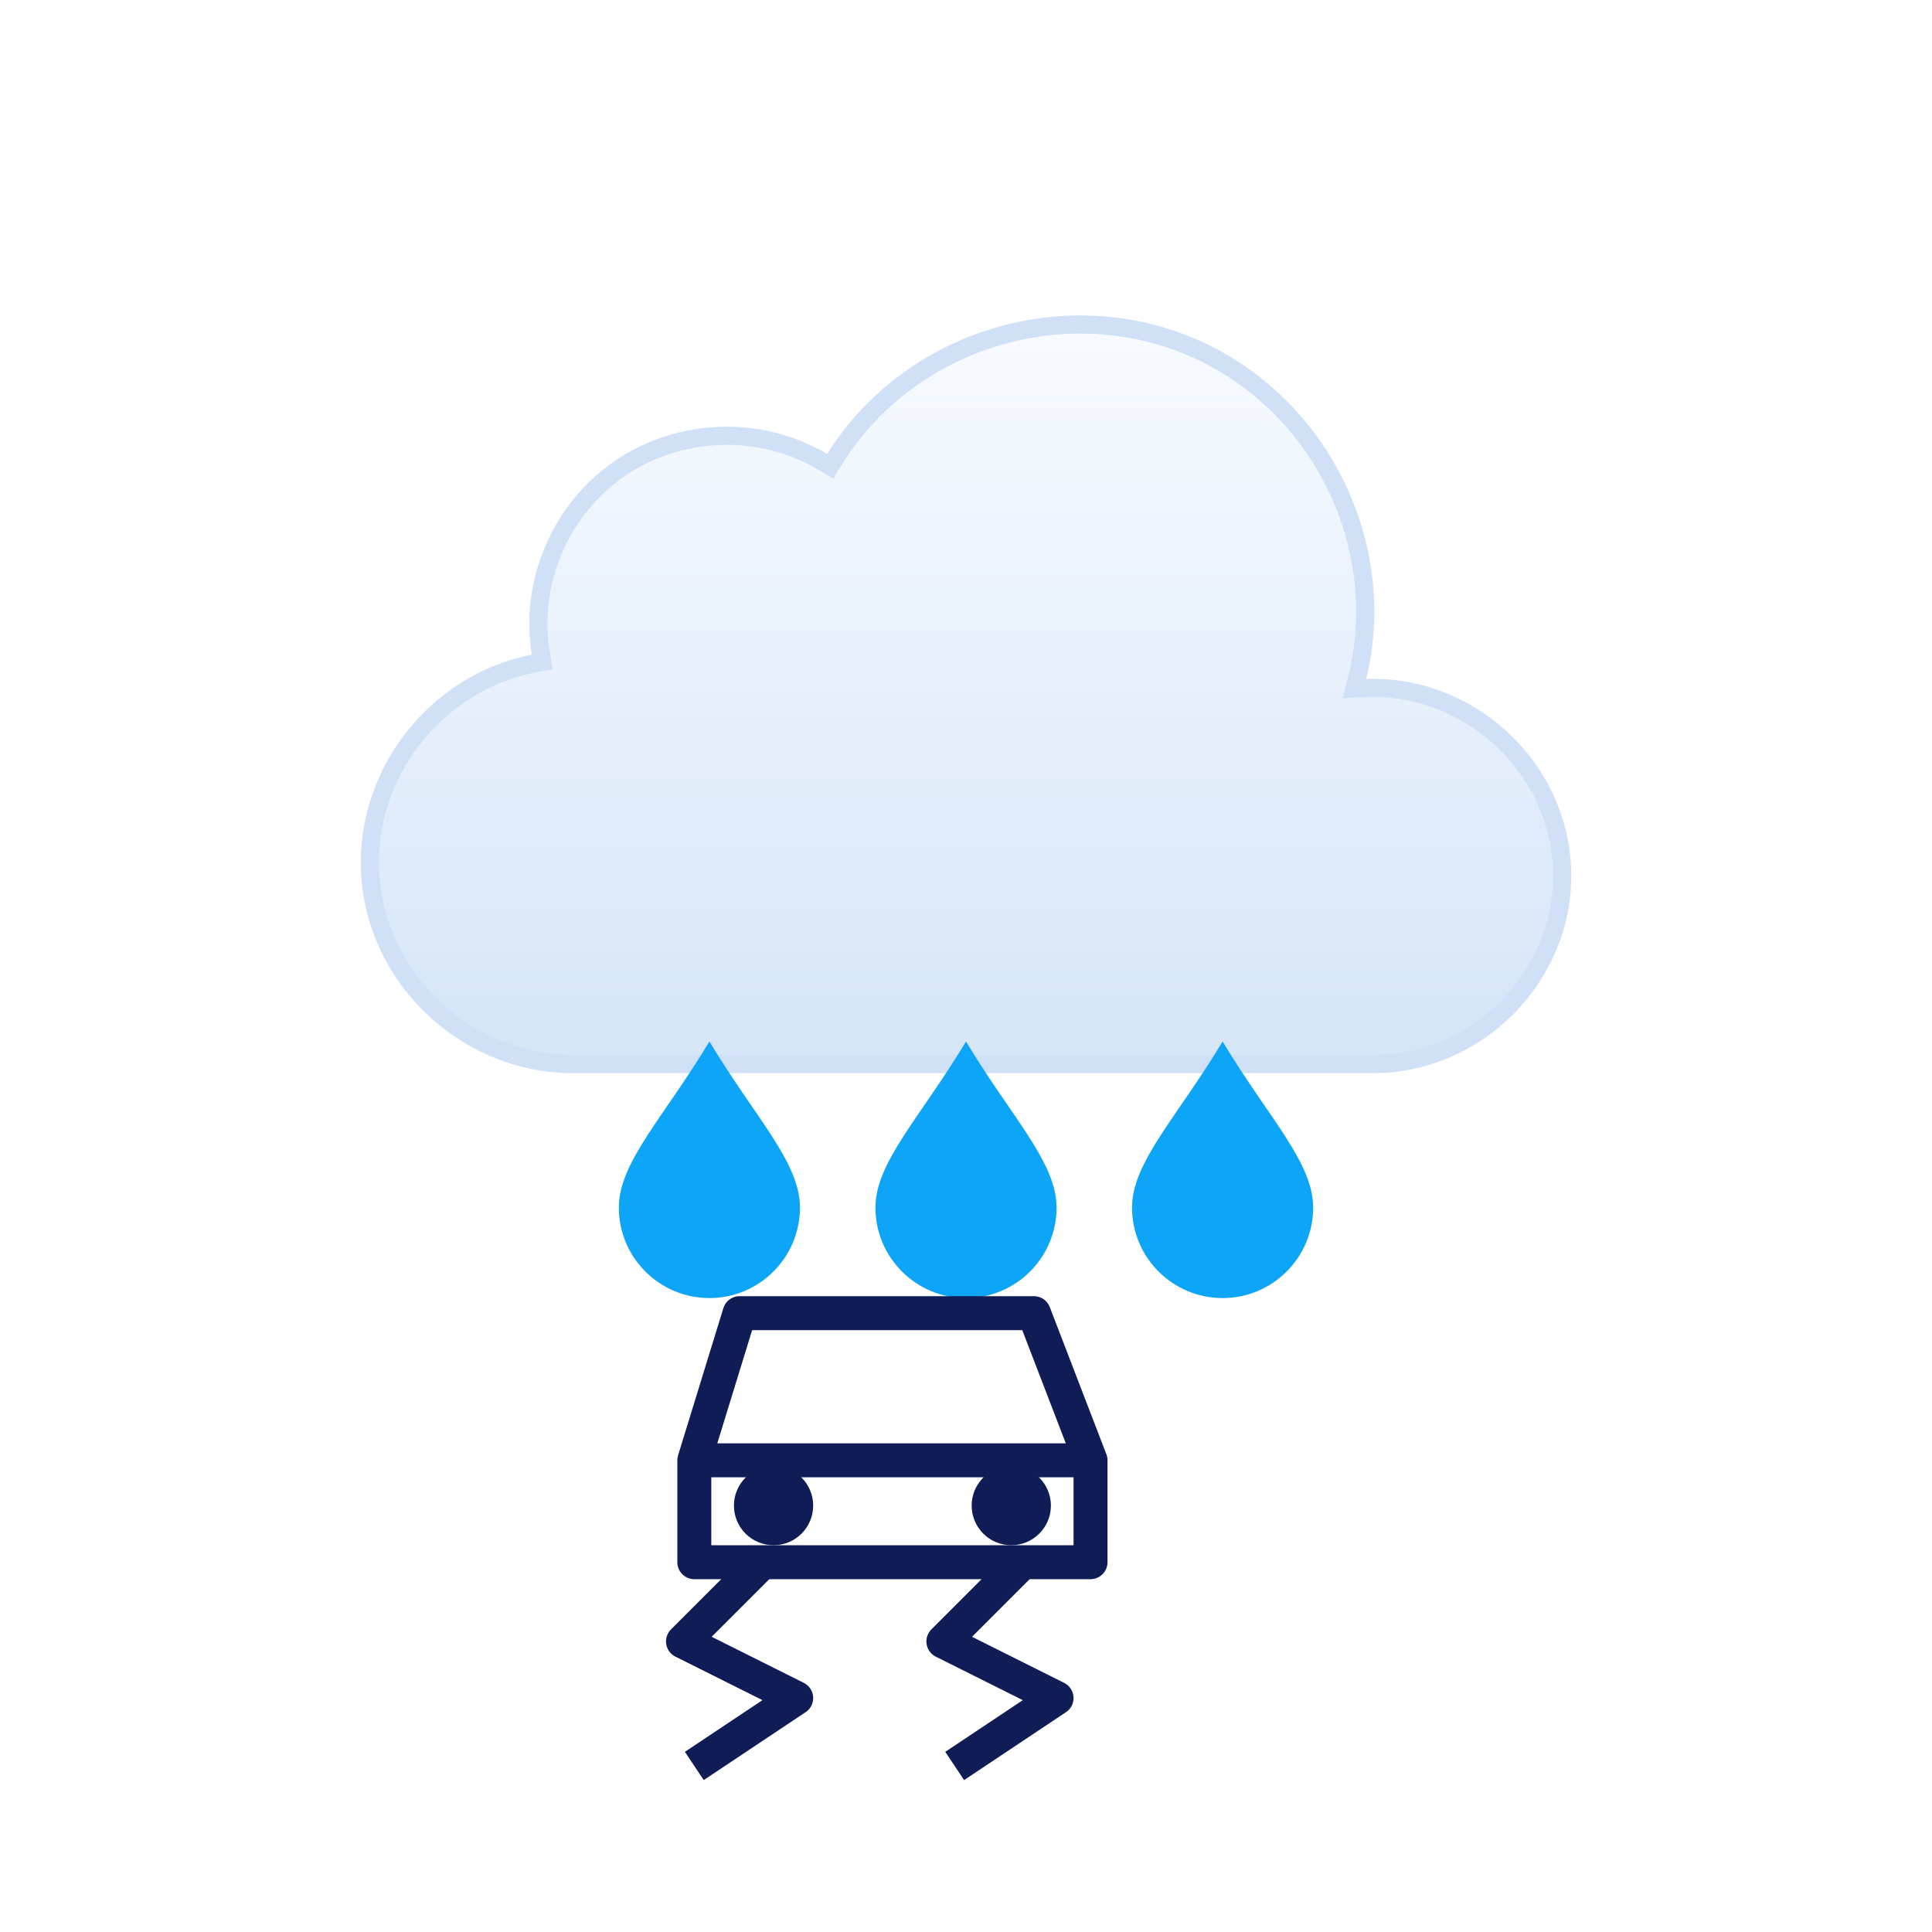
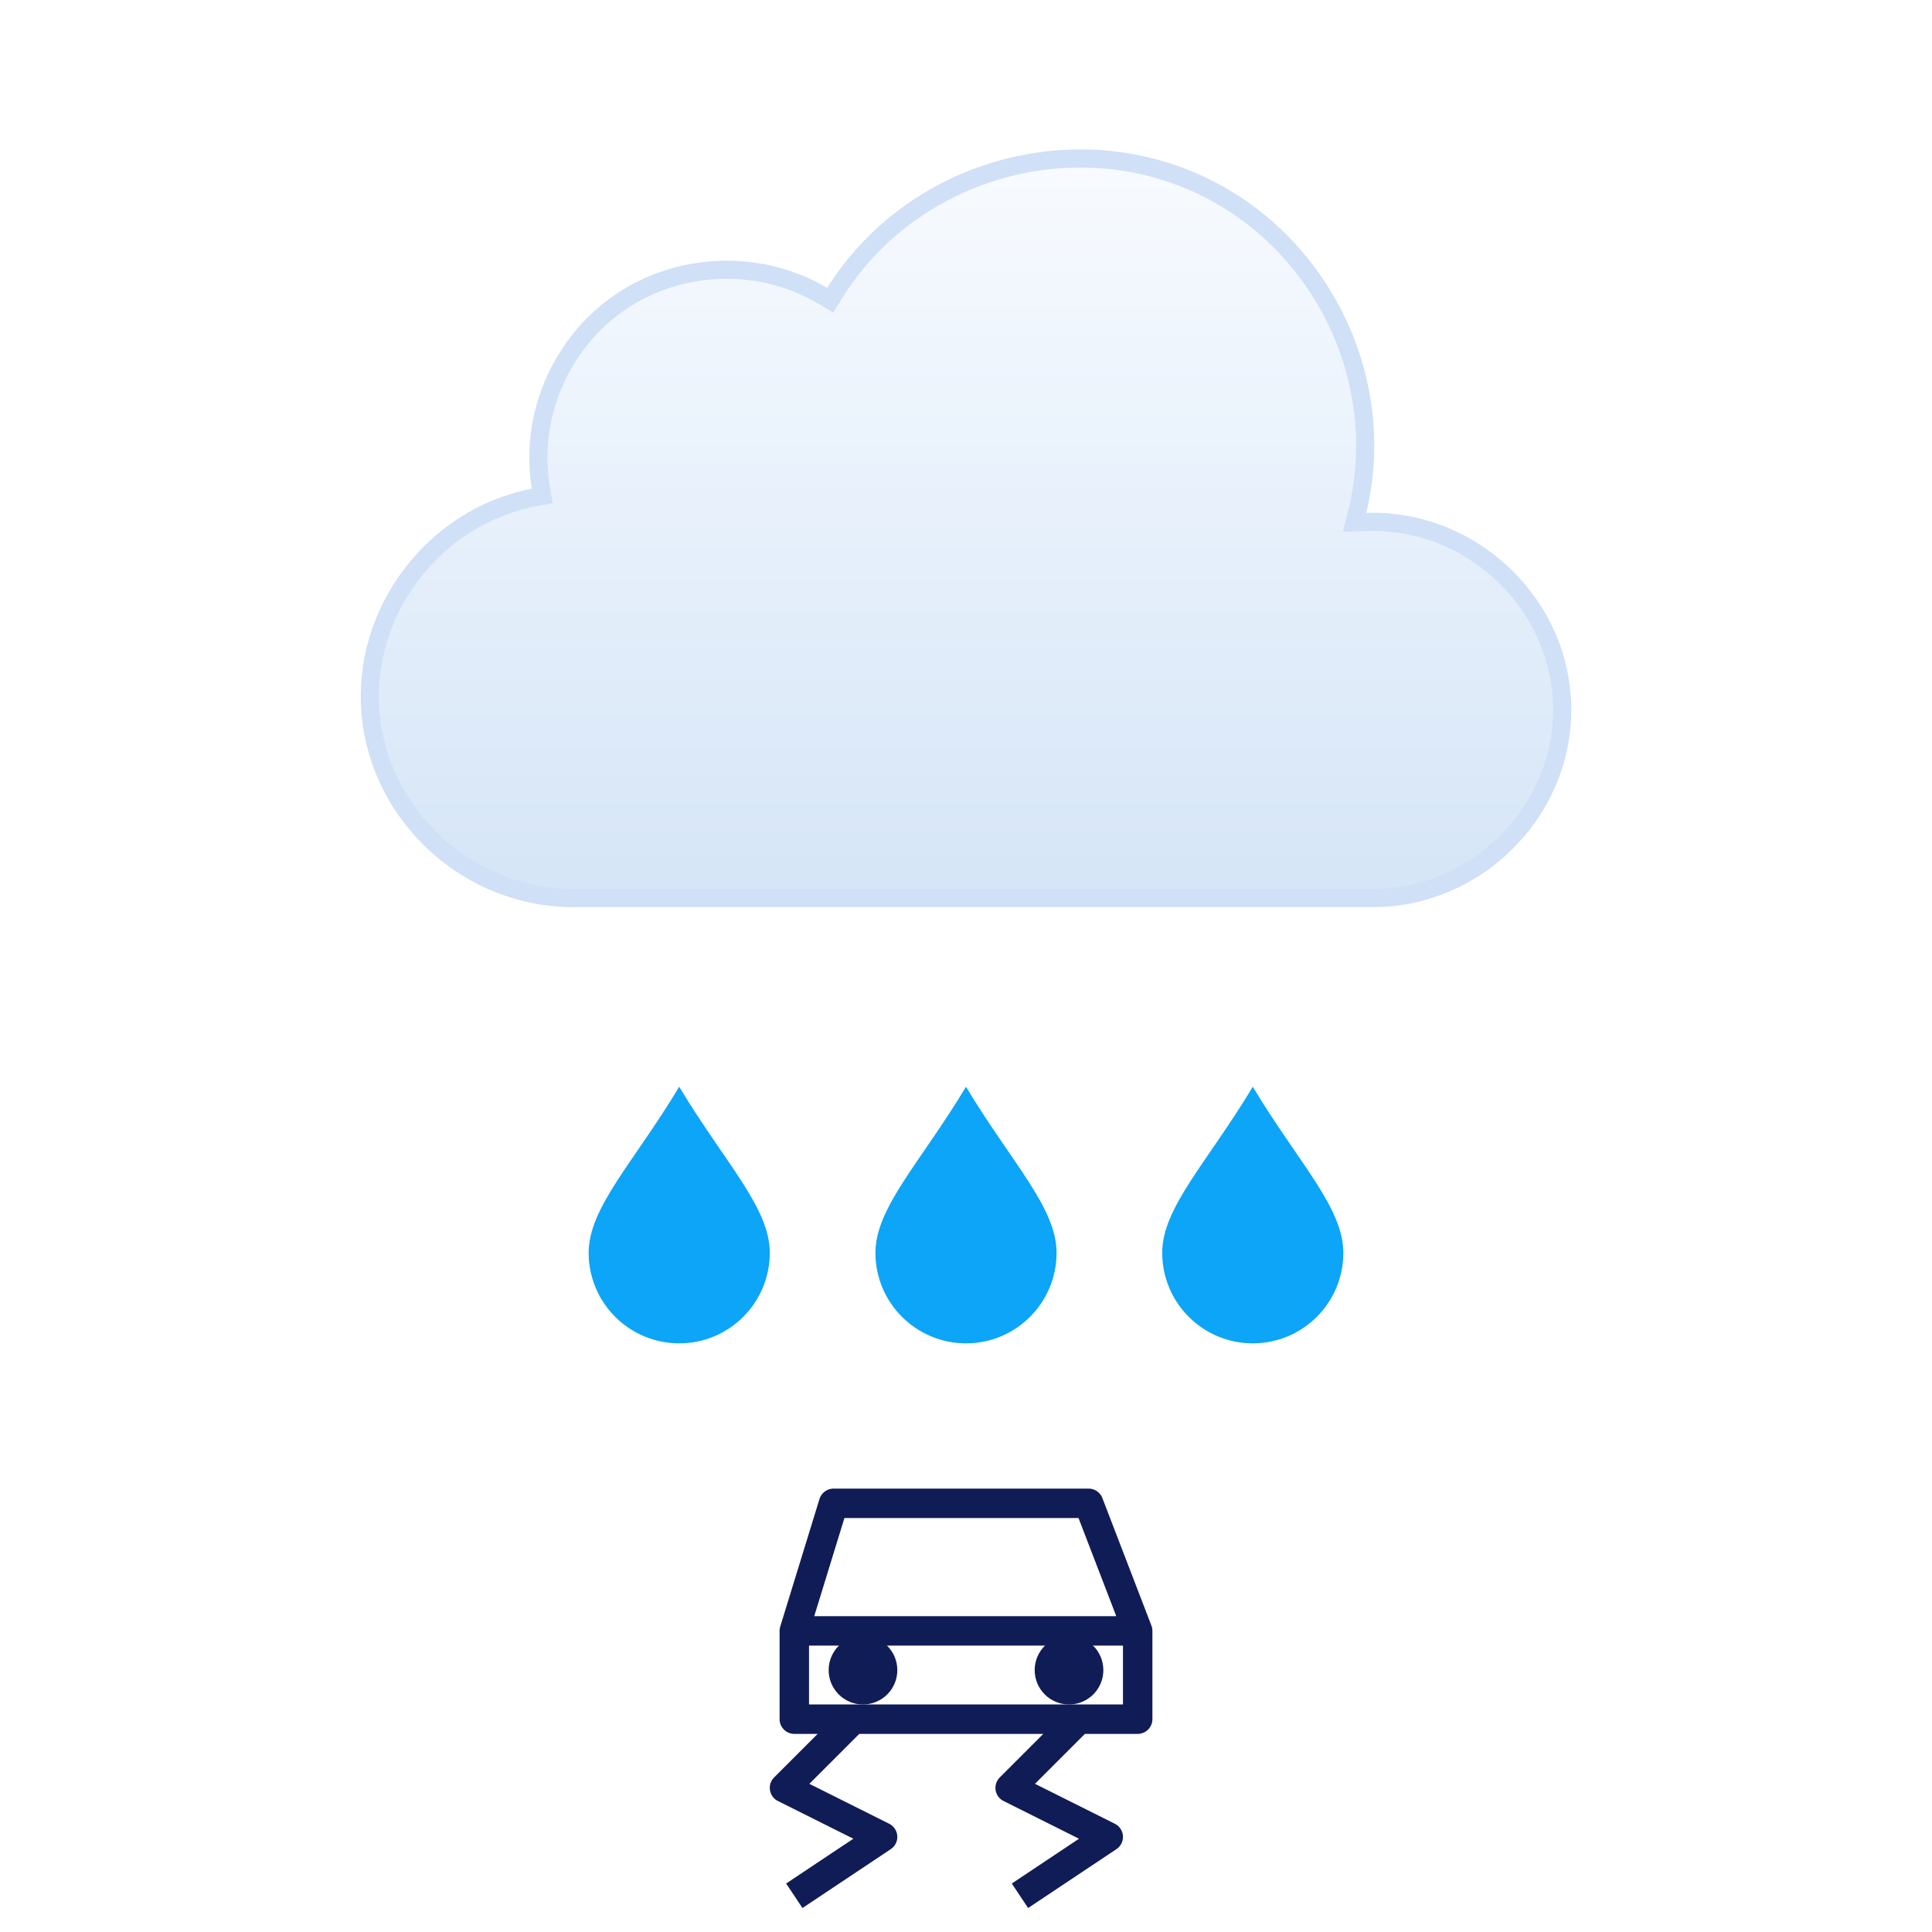
<svg xmlns="http://www.w3.org/2000/svg" viewBox="0 0 128 128" fill="none">
  <defs>
    <linearGradient id="cloud" x1="0" y1="0" x2="0" y2="1">
      <stop stop-color="#f8fbff" />
      <stop offset="1" stop-color="#d5e5f7" />
    </linearGradient>
    <radialGradient id="hail">
      <stop stop-color="white" />
      <stop offset=".55" stop-color="#d8f2ff" />
      <stop offset="1" stop-color="#31a9fa" />
    </radialGradient>
  </defs>
-   <g data-part="cloud" transform="translate(0 -18) translate(64 64) scale(1) translate(-64 -64)">
+   <g data-part="cloud" transform="translate(0 -29) translate(64 64) scale(1) translate(-64 -64)">
    <path d="M55.262 48.475C60.123 40.611 70.297 37.38 78.815 40.943C87.321 44.502 92.138 54.003 89.903 62.965L89.742 63.614L90.411 63.585C97.42 63.279 103.5 68.992 103.5 76.028C103.5 82.84 97.772 88.5 90.977 88.5H37.954C31.128 88.502 25.203 83.171 24.559 76.36C23.916 69.552 28.737 63.212 35.443 61.945L35.926 61.853L35.842 61.369C35.026 56.624 37.126 51.717 41.105 49.013C45.095 46.301 50.446 46.154 54.58 48.64L55.003 48.895L55.262 48.475Z" fill="url(#cloud)" stroke="#cfe0f7" stroke-width="1.2" />
  </g>
-   <path data-part="drop" d="M47 69 C44 74 41 77 41 80 A6 6 0 0 0 53 80 C53 77 50 74 47 69Z" fill="#0ca5f7" />
-   <path data-part="drop" d="M64 69 C61 74 58 77 58 80 A6 6 0 0 0 70 80 C70 77 67 74 64 69Z" fill="#0ca5f7" />
-   <path data-part="drop" d="M81 69 C78 74 75 77 75 80 A6 6 0 0 0 87 80 C87 77 84 74 81 69Z" fill="#0ca5f7" />
-   <g data-part="skid" transform="translate(43 84) scale(.75)" stroke="#101c56" stroke-width="3" stroke-linejoin="round" fill="none">
+   <path data-part="drop" d="M45.0 72 C42.0 77 39.0 80 39.0 83 A6 6 0 0 0 51.0 83 C51.0 80 48.0 77 45.0 72Z" fill="#0ca5f7" />
+   <path data-part="drop" d="M64.0 72 C61.0 77 58.0 80 58.0 83 A6 6 0 0 0 70.0 83 C70.0 80 67.0 77 64.0 72Z" fill="#0ca5f7" />
+   <path data-part="drop" d="M83.0 72 C80.0 77 77.0 80 77.0 83 A6 6 0 0 0 89.0 83 C89.0 80 86.0 77 83.0 72Z" fill="#0ca5f7" />
+   <g data-part="skid" transform="translate(50.025 97) scale(.65)" stroke="#101c56" stroke-width="3" stroke-linejoin="round" fill="none">
    <path d="M4 17L8 4H34L39 17V26H4ZM4 17H39M10 26L3 33L13 38L4 44M33 26L26 33L36 38L27 44" />
    <circle cx="11" cy="21" r="2" fill="#101c56" />
    <circle cx="32" cy="21" r="2" fill="#101c56" />
  </g>
</svg>
